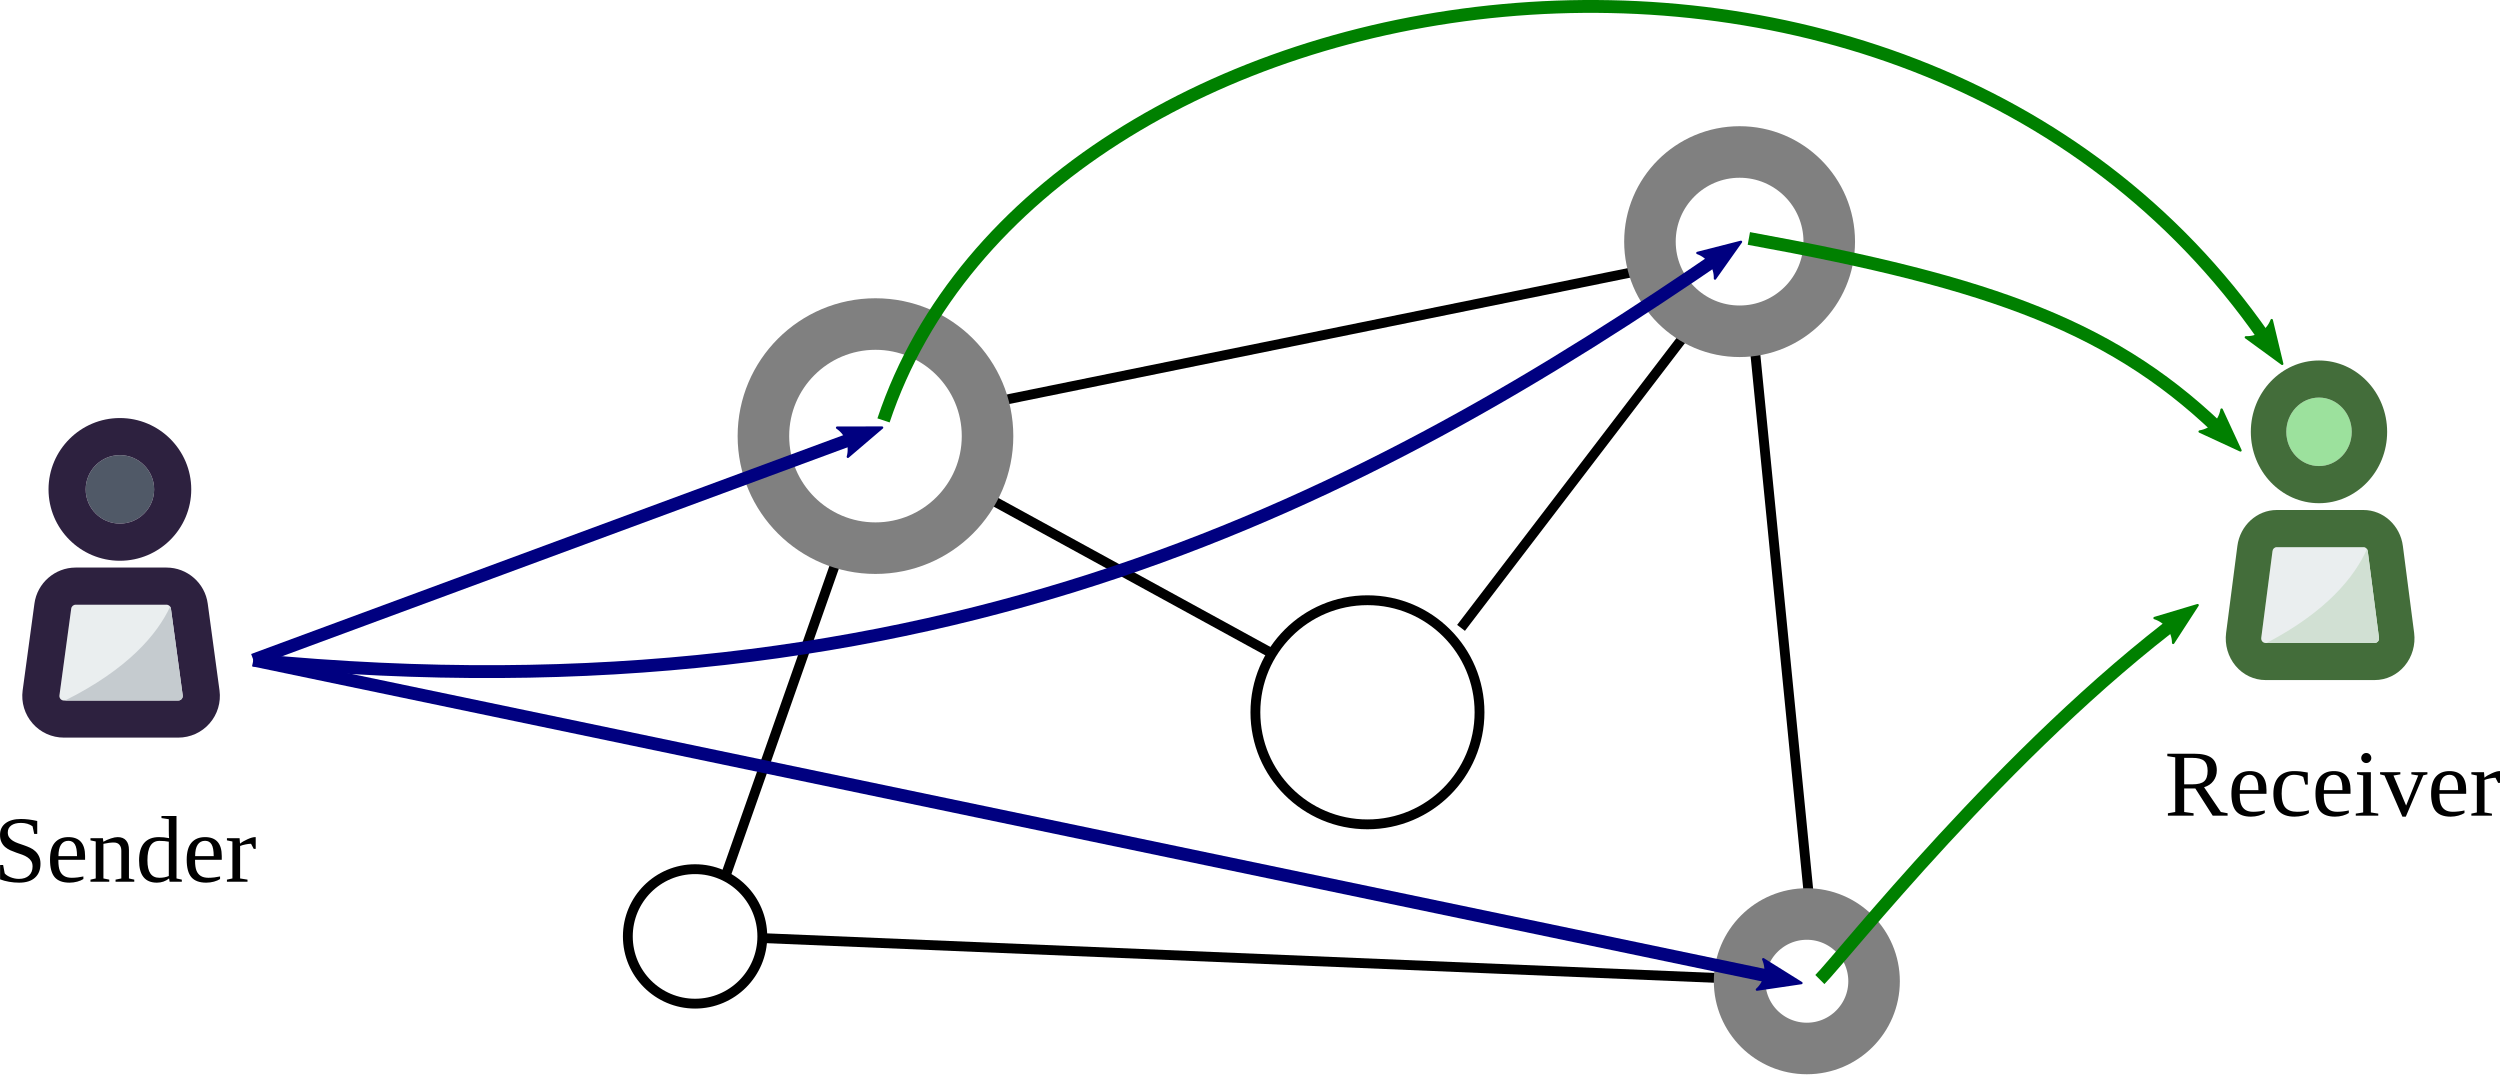
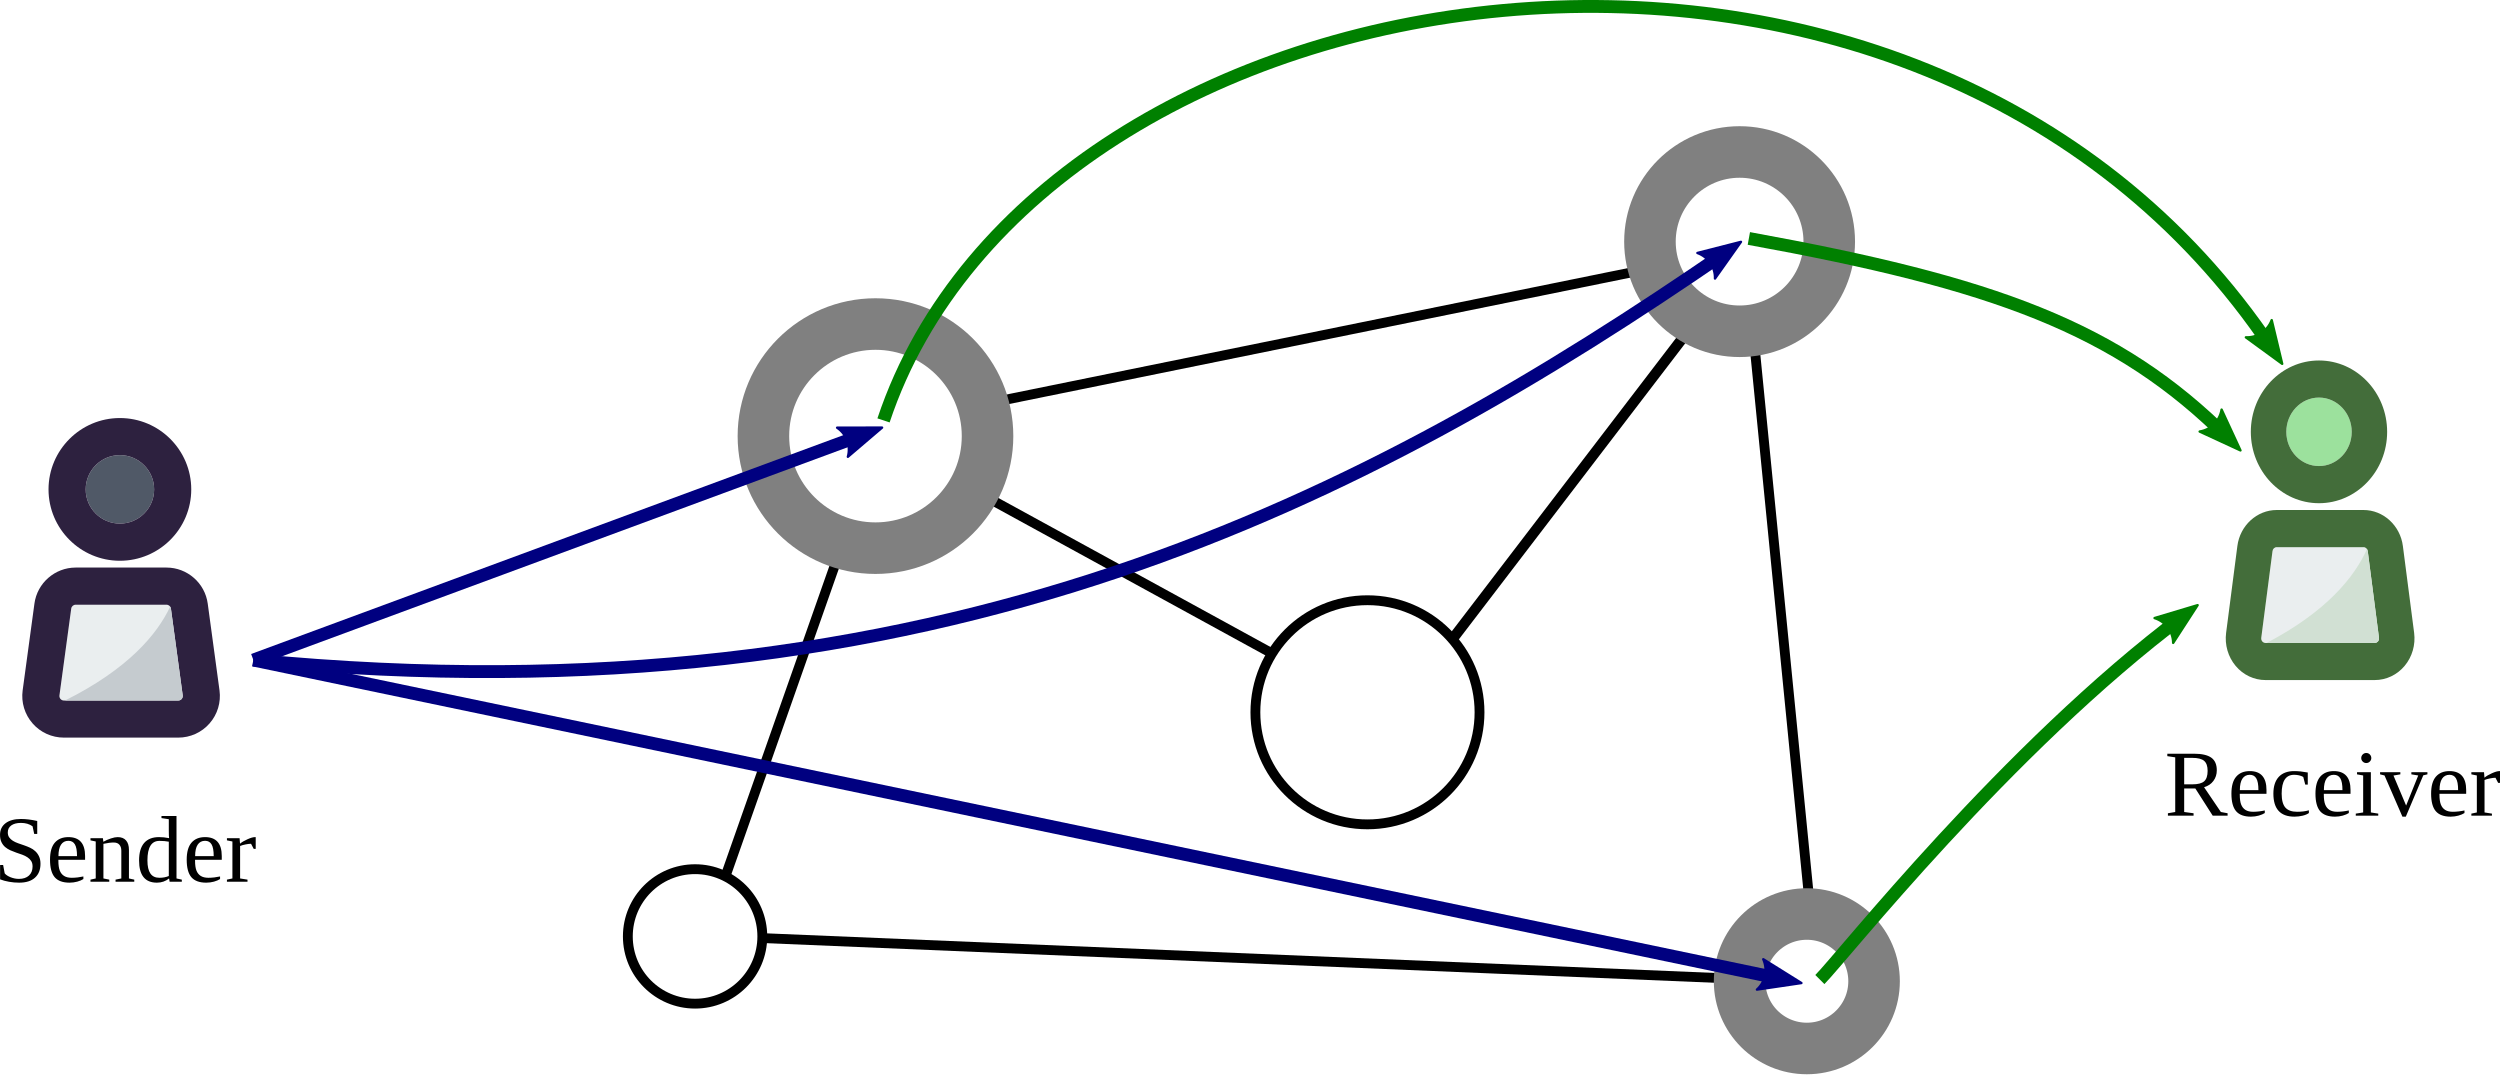
<svg xmlns="http://www.w3.org/2000/svg" width="149.057mm" height="64.05mm" viewBox="0 0 528.156 226.949" id="svg2" version="1.1">
  <defs id="defs4">
    <marker style="overflow:visible" id="marker1516" refX="0" refY="0" orient="auto">
      <path transform="matrix(-0.3,0,0,-0.3,0.69,0)" d="M 8.719,4.034 -2.207,0.016 8.719,-4.002 c -1.745,2.372 -1.735,5.617 -6e-7,8.035 z" style="fill:#008000;fill-opacity:1;fill-rule:evenodd;stroke:#008000;stroke-width:0.625;stroke-linejoin:round;stroke-opacity:1" id="path1514" />
    </marker>
    <marker orient="auto" refY="0" refX="0" id="Arrow2Send" style="overflow:visible">
      <path id="path895" style="fill:#000080;fill-opacity:1;fill-rule:evenodd;stroke:#000080;stroke-width:0.625;stroke-linejoin:round;stroke-opacity:1" d="M 8.719,4.034 -2.207,0.016 8.719,-4.002 c -1.745,2.372 -1.735,5.617 -6e-7,8.035 z" transform="matrix(-0.3,0,0,-0.3,0.69,0)" />
    </marker>
    <marker orient="auto" refY="0" refX="0" id="Arrow2Mend" style="overflow:visible">
      <path id="path889" style="fill:#000000;fill-opacity:1;fill-rule:evenodd;stroke:#000000;stroke-width:0.625;stroke-linejoin:round;stroke-opacity:1" d="M 8.719,4.034 -2.207,0.016 8.719,-4.002 c -1.745,2.372 -1.735,5.617 -6e-7,8.035 z" transform="scale(-0.6)" />
    </marker>
    <marker orient="auto" refY="0" refX="0" id="marker9936" style="overflow:visible">
      <path id="path9938" style="fill:#000000;fill-opacity:1;fill-rule:evenodd;stroke:#000000;stroke-width:0.625;stroke-linejoin:round;stroke-opacity:1" d="M 8.719,4.034 -2.207,0.016 8.719,-4.002 c -1.745,2.372 -1.735,5.617 -6e-7,8.035 z" transform="scale(-0.6)" />
    </marker>
    <marker orient="auto" refY="0" refX="0" id="Arrow2Send-3" style="overflow:visible">
      <path id="path895-6" style="fill:#000080;fill-opacity:1;fill-rule:evenodd;stroke:#000080;stroke-width:0.625;stroke-linejoin:round;stroke-opacity:1" d="M 8.719,4.034 -2.207,0.016 8.719,-4.002 c -1.745,2.372 -1.735,5.617 -6e-7,8.035 z" transform="matrix(-0.3,0,0,-0.3,0.69,0)" />
    </marker>
    <marker style="overflow:visible" id="marker1516-6" refX="0" refY="0" orient="auto">
      <path transform="matrix(-0.3,0,0,-0.3,0.69,0)" d="M 8.719,4.034 -2.207,0.016 8.719,-4.002 c -1.745,2.372 -1.735,5.617 -6e-7,8.035 z" style="fill:#000080;fill-opacity:1;fill-rule:evenodd;stroke:#000080;stroke-width:0.625;stroke-linejoin:round;stroke-opacity:1" id="path1514-2" />
    </marker>
    <marker style="overflow:visible" id="marker1516-1" refX="0" refY="0" orient="auto">
      <path transform="matrix(-0.3,0,0,-0.3,0.69,0)" d="M 8.719,4.034 -2.207,0.016 8.719,-4.002 c -1.745,2.372 -1.735,5.617 -6e-7,8.035 z" style="fill:#008000;fill-opacity:1;fill-rule:evenodd;stroke:#008000;stroke-width:0.625;stroke-linejoin:round;stroke-opacity:1" id="path1514-27" />
    </marker>
    <marker style="overflow:visible" id="marker1516-9" refX="0" refY="0" orient="auto">
      <path transform="matrix(-0.3,0,0,-0.3,0.69,0)" d="M 8.719,4.034 -2.207,0.016 8.719,-4.002 c -1.745,2.372 -1.735,5.617 -6e-7,8.035 z" style="fill:#008000;fill-opacity:1;fill-rule:evenodd;stroke:#008000;stroke-width:0.625;stroke-linejoin:round;stroke-opacity:1" id="path1514-3" />
    </marker>
  </defs>
  <g id="layer1" transform="translate(-110.5333,-214.4866)">
    <g id="g4175" transform="matrix(0.4930149,0,0,0.4930149,115.2385,302.8025)">
      <g transform="translate(-102.3797)" id="g28">
        <path style="fill:#505967" d="m 144.208,15.894 c 8.086,0 14.686,6.599 14.686,14.686 0,8.087 -6.599,14.655 -14.686,14.655 -8.086,0 -14.655,-6.568 -14.655,-14.655 0,-8.087 6.569,-14.686 14.655,-14.686 z" id="path30" />
      </g>
      <g transform="translate(-102.3797)" id="g32">
        <path style="fill:#eaeeef" d="m 171.132,118.849 c 0.093,0.713 -0.217,1.239 -0.465,1.549 -0.279,0.279 -0.744,0.651 -1.456,0.651 h -48.983 c -0.713,0 -1.177,-0.372 -1.456,-0.651 -0.248,-0.31 -0.558,-0.837 -0.465,-1.549 l 5.05,-37.179 c 0.124,-0.96 0.929,-1.673 1.89,-1.673 h 38.945 c 0.96,0 1.766,0.713 1.89,1.673 z" id="path34" />
      </g>
      <g transform="translate(-102.3797)" id="g44">
        <path style="fill:#2d213f" d="m 186.902,116.742 c 0.682,5.081 -0.868,10.255 -4.276,14.128 -3.377,3.873 -8.272,6.073 -13.415,6.073 h -48.983 c -5.143,0 -10.038,-2.2 -13.415,-6.073 -3.408,-3.873 -4.957,-9.047 -4.276,-14.128 l 5.05,-37.21 c 1.177,-8.83 8.799,-15.46 17.66,-15.46 h 38.945 c 8.861,0 16.483,6.63 17.66,15.46 z m -16.235,3.656 c 0.248,-0.31 0.558,-0.837 0.465,-1.549 l -5.05,-37.179 c -0.124,-0.96 -0.929,-1.673 -1.89,-1.673 h -38.945 c -0.96,0 -1.766,0.713 -1.89,1.673 l -5.05,37.179 c -0.093,0.713 0.217,1.239 0.465,1.549 0.279,0.279 0.744,0.651 1.456,0.651 h 48.983 c 0.713,0 1.178,-0.372 1.456,-0.651 z" id="path46" />
      </g>
      <g transform="translate(-102.3797)" id="g52">
        <path style="fill:#2d213f" d="m 144.208,0 c 16.885,0 30.58,13.725 30.58,30.58 0,16.855 -13.694,30.58 -30.58,30.58 -16.855,0 -30.58,-13.725 -30.58,-30.58 0,-16.855 13.726,-30.58 30.58,-30.58 z m 14.686,30.58 c 0,-8.086 -6.599,-14.686 -14.686,-14.686 -8.086,0 -14.655,6.599 -14.655,14.686 0,8.087 6.568,14.655 14.655,14.655 8.087,0 14.686,-6.569 14.686,-14.655 z" id="path54" />
      </g>
      <g transform="translate(-102.3797)" id="g64">
        <path id="path66" d="m 120.689,121.049 h 48.522 c 0.713,0 1.177,-0.372 1.456,-0.651 0.248,-0.31 0.558,-0.837 0.465,-1.549 l -5.05,-37.179 c -0.04,-0.316 -0.173,-0.589 -0.344,-0.833 -5.58,11.9 -18.032,26.707 -45.049,40.212 z" style="fill:#c5cbcf" />
      </g>
    </g>
    <text xml:space="preserve" style="font-style:normal;font-weight:normal;line-height:0%;font-family:sans-serif;letter-spacing:0px;word-spacing:0px;fill:#000000;fill-opacity:1;stroke:none;stroke-width:1px;stroke-linecap:butt;stroke-linejoin:miter;stroke-opacity:1" x="109.195" y="400.756" id="text4338">
      <tspan id="tspan4340" x="109.195" y="400.756" style="font-style:normal;font-variant:normal;font-weight:normal;font-stretch:normal;font-size:20px;line-height:1.25;font-family:'Liberation Serif';-inkscape-font-specification:'Liberation Serif'">Sender</tspan>
    </text>
    <text xml:space="preserve" style="font-style:normal;font-weight:normal;line-height:0%;font-family:sans-serif;letter-spacing:0px;word-spacing:0px;fill:#000000;fill-opacity:1;stroke:none;stroke-width:1px;stroke-linecap:butt;stroke-linejoin:miter;stroke-opacity:1" x="567.83" y="386.809" id="text4352">
      <tspan id="tspan4354" x="567.83" y="386.809" style="font-style:normal;font-variant:normal;font-weight:normal;font-stretch:normal;font-size:20px;line-height:1.25;font-family:'Liberation Serif';-inkscape-font-specification:'Liberation Serif'">Receiver</tspan>
    </text>
    <text xml:space="preserve" style="font-style:normal;font-weight:normal;line-height:0%;font-family:sans-serif;letter-spacing:0px;word-spacing:0px;fill:#000000;fill-opacity:1;stroke:none;stroke-width:1px;stroke-linecap:butt;stroke-linejoin:miter;stroke-opacity:1" x="295" y="332.362" id="text6307">
      <tspan x="295" y="332.362" id="tspan6313" style="font-size:20px;line-height:1.25"> </tspan>
    </text>
    <g id="g9621" transform="translate(128.7293,143.2174)">
      <g style="fill:#9ce19d;fill-opacity:1;stroke-width:2.075" transform="matrix(0.4708758,0,0,0.4930153,403.8138,147.4255)" id="g28-8-6">
        <path style="fill:#9ce19d;fill-opacity:1;stroke-width:2.075" d="m 144.208,15.894 c 8.086,0 14.686,6.599 14.686,14.686 0,8.087 -6.599,14.655 -14.686,14.655 -8.086,0 -14.655,-6.568 -14.655,-14.655 0,-8.087 6.569,-14.686 14.655,-14.686 z" id="path30-5-3" />
      </g>
      <g style="stroke-width:2.075" transform="matrix(0.4708758,0,0,0.4930153,403.8138,147.4255)" id="g32-0-1">
        <path style="fill:#eaeeef;stroke-width:2.075" d="m 171.132,118.849 c 0.093,0.713 -0.217,1.239 -0.465,1.549 -0.279,0.279 -0.744,0.651 -1.456,0.651 h -48.983 c -0.713,0 -1.177,-0.372 -1.456,-0.651 -0.248,-0.31 -0.558,-0.837 -0.465,-1.549 l 5.05,-37.179 c 0.124,-0.96 0.929,-1.673 1.89,-1.673 h 38.945 c 0.96,0 1.766,0.713 1.89,1.673 z" id="path34-9-7" />
      </g>
      <g style="fill:#436d3a;fill-opacity:1;stroke-width:2.075" transform="matrix(0.4708758,0,0,0.4930153,403.8138,147.4255)" id="g44-6-5">
        <path style="fill:#436d3a;fill-opacity:1;stroke-width:2.075" d="m 186.902,116.742 c 0.682,5.081 -0.868,10.255 -4.276,14.128 -3.377,3.873 -8.272,6.073 -13.415,6.073 h -48.983 c -5.143,0 -10.038,-2.2 -13.415,-6.073 -3.408,-3.873 -4.957,-9.047 -4.276,-14.128 l 5.05,-37.21 c 1.177,-8.83 8.799,-15.46 17.66,-15.46 h 38.945 c 8.861,0 16.483,6.63 17.66,15.46 z m -16.235,3.656 c 0.248,-0.31 0.558,-0.837 0.465,-1.549 l -5.05,-37.179 c -0.124,-0.96 -0.929,-1.673 -1.89,-1.673 h -38.945 c -0.96,0 -1.766,0.713 -1.89,1.673 l -5.05,37.179 c -0.093,0.713 0.217,1.239 0.465,1.549 0.279,0.279 0.744,0.651 1.456,0.651 h 48.983 c 0.713,0 1.178,-0.372 1.456,-0.651 z" id="path46-3-9" />
      </g>
      <g style="fill:#436d3a;fill-opacity:1;stroke-width:2.075" transform="matrix(0.4708758,0,0,0.4930153,403.8138,147.4255)" id="g52-8-6">
        <path style="fill:#436d3a;fill-opacity:1;stroke-width:2.075" d="m 144.208,0 c 16.885,0 30.58,13.725 30.58,30.58 0,16.855 -13.694,30.58 -30.58,30.58 -16.855,0 -30.58,-13.725 -30.58,-30.58 0,-16.855 13.726,-30.58 30.58,-30.58 z m 14.686,30.58 c 0,-8.086 -6.599,-14.686 -14.686,-14.686 -8.086,0 -14.655,6.599 -14.655,14.686 0,8.087 6.568,14.655 14.655,14.655 8.087,0 14.686,-6.569 14.686,-14.655 z" id="path54-5-2" />
      </g>
      <g style="fill:#d1e0d3;fill-opacity:1;stroke-width:2.075" transform="matrix(0.4708758,0,0,0.4930153,403.8138,147.4255)" id="g64-6-1">
        <path id="path66-1-7" d="m 120.689,121.049 h 48.522 c 0.713,0 1.177,-0.372 1.456,-0.651 0.248,-0.31 0.558,-0.837 0.465,-1.549 l -5.05,-37.179 c -0.04,-0.316 -0.173,-0.589 -0.344,-0.833 -5.58,11.9 -18.032,26.707 -45.049,40.212 z" style="fill:#d1e0d3;fill-opacity:1;stroke-width:2.075" />
      </g>
    </g>
    <path style="fill:none;fill-rule:evenodd;stroke:#000000;stroke-width:2.078;stroke-linecap:butt;stroke-linejoin:miter;stroke-miterlimit:4;stroke-dasharray:none;stroke-opacity:1" d="M 321.141,299.304 459.848,271.084" id="path4149" />
    <path style="fill:none;fill-rule:evenodd;stroke:#000000;stroke-width:2.078;stroke-linecap:butt;stroke-linejoin:miter;stroke-miterlimit:4;stroke-dasharray:none;stroke-opacity:1" d="m 318.749,319.393 60.266,33.003" id="path4147" />
    <path style="fill:none;fill-rule:evenodd;stroke:#000000;stroke-width:2.078;stroke-linecap:butt;stroke-linejoin:miter;stroke-miterlimit:4;stroke-dasharray:none;stroke-opacity:1" d="m 263.744,399.748 24.393,-69.354" id="path4157" />
    <circle style="opacity:1;fill:none;fill-opacity:1;stroke:#000000;stroke-width:2.078;stroke-linecap:round;stroke-linejoin:round;stroke-miterlimit:4;stroke-dasharray:none;stroke-dashoffset:0;stroke-opacity:1" id="path4137-1" cx="257.377" cy="412.316" r="14.205" />
    <circle style="opacity:1;fill:none;fill-opacity:1;stroke:#000000;stroke-width:2.078;stroke-linecap:round;stroke-linejoin:round;stroke-miterlimit:4;stroke-dasharray:none;stroke-dashoffset:0;stroke-opacity:1" id="path4139" cx="399.426" cy="364.967" r="23.675" />
    <path style="fill:none;fill-rule:evenodd;stroke:#000000;stroke-width:2.078;stroke-linecap:butt;stroke-linejoin:miter;stroke-miterlimit:4;stroke-dasharray:none;stroke-opacity:1" d="m 480.894,284.477 11.958,121.01" id="path4151" />
    <circle style="opacity:1;fill:none;fill-opacity:1;stroke:#808080;stroke-width:10.89;stroke-linecap:round;stroke-linejoin:round;stroke-miterlimit:4;stroke-dasharray:none;stroke-dashoffset:0;stroke-opacity:1" id="path4135" cx="295.488" cy="306.618" r="23.675" />
-     <path style="fill:none;fill-rule:evenodd;stroke:#000000;stroke-width:2.078;stroke-linecap:butt;stroke-linejoin:miter;stroke-miterlimit:4;stroke-dasharray:none;stroke-opacity:1" d="m 468.936,282.085 -49.743,65.049" id="path4153" />
+     <path style="fill:none;fill-rule:evenodd;stroke:#000000;stroke-width:2.22;stroke-linecap:butt;stroke-linejoin:miter;stroke-miterlimit:4;stroke-dasharray:none;stroke-opacity:1" d="m 470.641,279.856 -53.153,69.508" id="path4153" />
    <circle style="opacity:1;fill:none;fill-opacity:1;stroke:#808080;stroke-width:10.89;stroke-linecap:round;stroke-linejoin:round;stroke-miterlimit:4;stroke-dasharray:none;stroke-dashoffset:0;stroke-opacity:1" id="path4143" cx="478.045" cy="265.533" r="18.94" />
    <path style="fill:none;fill-rule:evenodd;stroke:#000000;stroke-width:2.078;stroke-linecap:butt;stroke-linejoin:miter;stroke-miterlimit:4;stroke-dasharray:none;stroke-opacity:1" d="m 271.397,412.662 206.148,8.609" id="path4155" />
    <circle style="opacity:1;fill:none;fill-opacity:1;stroke:#808080;stroke-width:10.89;stroke-linecap:round;stroke-linejoin:round;stroke-miterlimit:4;stroke-dasharray:none;stroke-dashoffset:0;stroke-opacity:1" id="path4145" cx="492.25" cy="421.786" r="14.205" />
    <path style="fill:none;fill-rule:evenodd;stroke:#000080;stroke-width:2.719;stroke-linecap:butt;stroke-linejoin:miter;stroke-miterlimit:4;stroke-dasharray:none;stroke-opacity:1;marker-end:url(#Arrow2Send)" d="m 164.062,353.925 129.375,-47.813" id="path860" />
    <path style="fill:none;fill-rule:evenodd;stroke:#008000;stroke-width:2.719;stroke-linecap:butt;stroke-linejoin:miter;stroke-miterlimit:4;stroke-dasharray:none;stroke-opacity:1;marker-end:url(#marker1516)" d="M 297.188,303.3 C 330,204.862 515.625,175.8 590.625,288.3" id="path1506" />
    <path style="fill:none;fill-rule:evenodd;stroke:#000080;stroke-width:2.719;stroke-linecap:butt;stroke-linejoin:miter;stroke-miterlimit:4;stroke-dasharray:none;stroke-opacity:1;marker-end:url(#Arrow2Send-3)" d="m 164.062,353.925 323.438,67.5" id="path860-7" />
    <path style="fill:none;fill-rule:evenodd;stroke:#000080;stroke-width:2.719;stroke-linecap:butt;stroke-linejoin:miter;stroke-miterlimit:4;stroke-dasharray:none;stroke-opacity:1;marker-end:url(#marker1516-6)" d="m 164.062,353.925 c 145.312,14.062 236.25,-34.688 311.25,-86.25" id="path1506-9" />
    <path style="fill:none;fill-rule:evenodd;stroke:#008000;stroke-width:2.719;stroke-linecap:butt;stroke-linejoin:miter;stroke-miterlimit:4;stroke-dasharray:none;stroke-opacity:1;marker-end:url(#marker1516-1)" d="m 480,264.862 c 51.562,9.375 77.812,18.75 101.25,42.188" id="path1506-0" />
    <path style="fill:none;fill-rule:evenodd;stroke:#008000;stroke-width:2.719;stroke-linecap:butt;stroke-linejoin:miter;stroke-miterlimit:4;stroke-dasharray:none;stroke-opacity:1;marker-end:url(#marker1516-9)" d="m 495,421.425 c 4.688,-4.688 39.375,-48.75 76.875,-76.875" id="path1506-6" />
  </g>
</svg>
